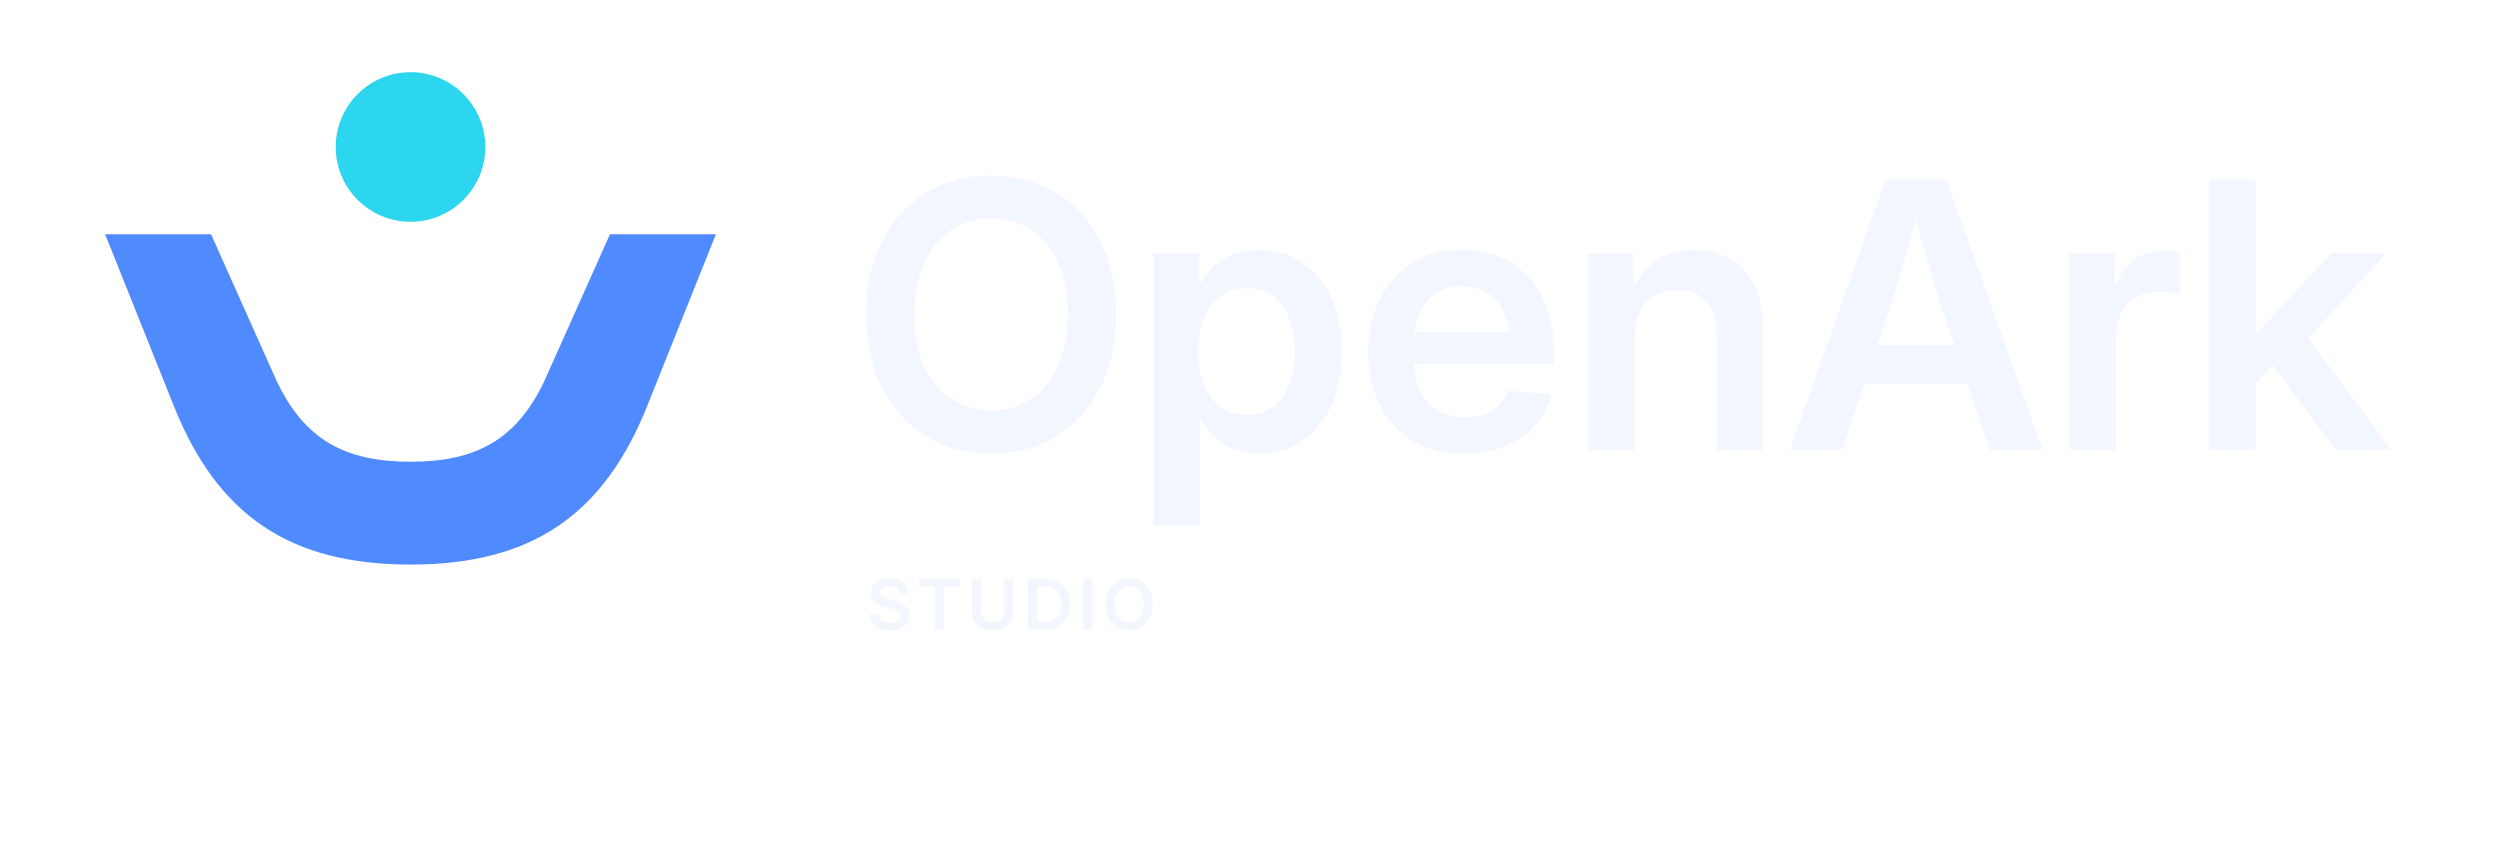
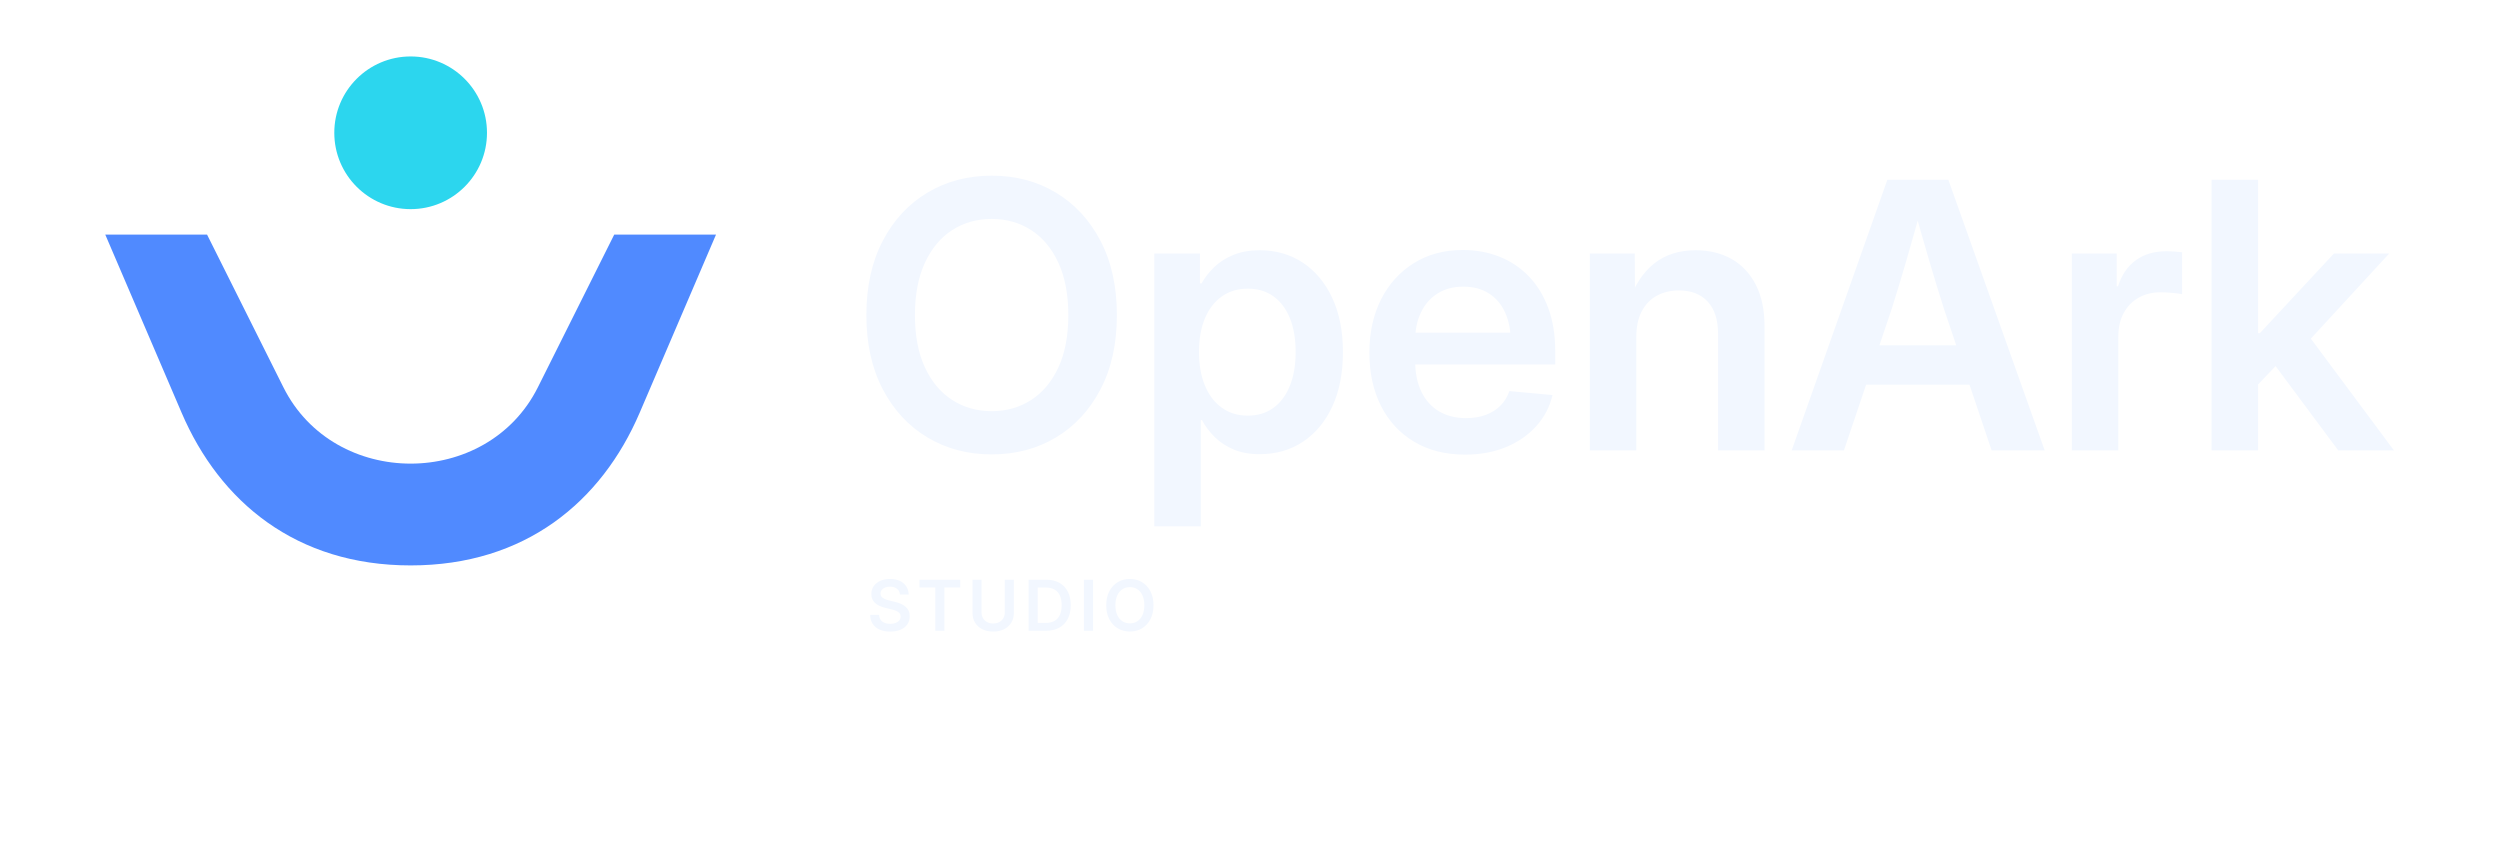
- <svg xmlns="http://www.w3.org/2000/svg" viewBox="0 0 666 224" role="img" aria-label="OpenArkStudio">
-   <g transform="translate(3.09434 -27.26038) scale(0.8301887)">
-     <path d="M30 108H64L85 155C94 174 107 181 128 181C149 181 162 174 171 155L192 108H226L204 163C190 198 167 214 128 214C89 214 66 198 52 163Z" fill="#508AFF" />
+ <svg xmlns="http://www.w3.org/2000/svg" viewBox="0 0 665 224" role="img" aria-label="OpenArkStudio">
+   <g transform="translate(0.92308 -32.36923) scale(0.8461538)">
+     <path d="M32 112H64L88 160C96 176 112 184 128 184C144 184 160 176 168 160L192 112H224L200 168C188 196 164 216 128 216C92 216 68 196 56 168Z" fill="#508AFF" />
    <circle cx="128" cy="80" r="24" fill="#2CD6EE" />
  </g>
-   <path fill="#F2F7FF" d="M37.87 101.08Q28.23 101.08 20.6 96.52Q12.98 91.96 8.59 83.56Q4.19 75.16 4.19 63.67Q4.19 52.1 8.59 43.69Q12.98 35.28 20.6 30.72Q28.23 26.16 37.87 26.16Q47.53 26.16 55.13 30.72Q62.73 35.28 67.12 43.69Q71.52 52.1 71.52 63.67Q71.52 75.18 67.12 83.58Q62.73 91.98 55.13 96.53Q47.53 101.08 37.87 101.08ZM37.87 89.46Q43.81 89.46 48.46 86.47Q53.11 83.48 55.79 77.72Q58.47 71.95 58.47 63.67Q58.47 55.33 55.79 49.55Q53.11 43.77 48.46 40.78Q43.81 37.79 37.87 37.79Q31.94 37.79 27.27 40.78Q22.61 43.78 19.93 49.56Q17.24 55.34 17.24 63.67Q17.24 71.95 19.93 77.71Q22.61 83.47 27.27 86.46Q31.94 89.46 37.87 89.46ZM81.58 120.41L81.58 47.09L93.85 47.09L93.85 55.11L94.29 55.11Q95.62 52.71 97.74 50.69Q99.86 48.67 102.89 47.44Q105.92 46.21 109.93 46.21Q116.43 46.21 121.47 49.52Q126.5 52.84 129.39 58.98Q132.28 65.12 132.28 73.58Q132.28 82.01 129.44 88.17Q126.59 94.32 121.55 97.67Q116.5 101.02 109.87 101.02Q105.92 101.02 102.93 99.77Q99.95 98.52 97.84 96.44Q95.73 94.36 94.39 91.86L94.08 91.86L94.08 120.41ZM106.72 90.66Q110.76 90.66 113.62 88.56Q116.49 86.46 118.03 82.61Q119.57 78.77 119.57 73.55Q119.57 68.32 118.04 64.51Q116.5 60.7 113.64 58.62Q110.77 56.53 106.72 56.53Q102.64 56.53 99.69 58.65Q96.74 60.76 95.16 64.57Q93.59 68.38 93.59 73.55Q93.59 78.68 95.17 82.53Q96.75 86.39 99.71 88.52Q102.66 90.66 106.72 90.66ZM165.15 101.14Q157.21 101.14 151.42 97.68Q145.64 94.23 142.51 88.05Q139.39 81.86 139.39 73.73Q139.39 65.61 142.54 59.39Q145.7 53.18 151.36 49.66Q157.02 46.14 164.49 46.14Q169.82 46.14 174.35 47.94Q178.87 49.73 182.24 53.22Q185.6 56.7 187.47 61.75Q189.34 66.79 189.34 73.29L189.34 76.91L144.77 76.91L144.77 68.36L183.09 68.36L177.39 70.76Q177.39 66.28 175.88 62.96Q174.38 59.65 171.53 57.82Q168.69 55.99 164.63 55.99Q160.61 55.99 157.71 57.83Q154.81 59.67 153.26 62.91Q151.7 66.14 151.7 70.36L151.7 75.99Q151.7 80.75 153.35 84.2Q155 87.64 158.08 89.49Q161.16 91.33 165.38 91.33Q168.34 91.33 170.68 90.46Q173.02 89.59 174.63 87.96Q176.25 86.32 177.02 84.06L188.61 85.13Q187.5 89.89 184.24 93.49Q180.99 97.09 176.11 99.12Q171.22 101.14 165.15 101.14ZM211.13 69.59L211.13 100L198.64 100L198.64 47.09L210.72 47.09L210.8 60.38L209.02 60.38Q211.4 53.4 215.9 49.8Q220.39 46.21 227.09 46.21Q232.6 46.21 236.77 48.57Q240.93 50.94 243.27 55.51Q245.6 60.07 245.6 66.68L245.6 100L233.11 100L233.11 68.64Q233.11 63.04 230.33 60.02Q227.56 57.01 222.58 57.01Q219.29 57.01 216.7 58.4Q214.11 59.79 212.62 62.58Q211.13 65.37 211.13 69.59ZM252.9 100L278.62 27.25L295 27.25L320.9 100L306.64 100L293.83 61.97Q291.93 55.98 289.84 48.92Q287.76 41.86 285.16 32.49L288.38 32.49Q285.78 41.88 283.72 48.98Q281.66 56.07 279.78 61.97L266.94 100ZM268.05 82.34L268.05 71.77L305.76 71.77L305.76 82.34ZM328.2 100L328.2 47.09L340.26 47.09L340.26 55.91L340.61 55.91Q342.06 51.33 345.38 48.91Q348.69 46.48 353.56 46.48Q354.72 46.48 355.87 46.56Q357.03 46.64 357.84 46.75L357.84 58.02Q357.12 57.85 355.42 57.68Q353.71 57.51 351.96 57.51Q348.77 57.51 346.21 58.93Q343.64 60.34 342.17 63.02Q340.69 65.69 340.69 69.5L340.69 100ZM377.18 83.41L377.18 68.48L378.75 68.48L398.64 47.09L413.5 47.09L389.48 73.18L386.94 73.18ZM365.76 100L365.76 27.25L378.26 27.25L378.26 100ZM399.8 100L381.93 75.95L390.36 67.17L414.77 100Z" transform="translate(226.5658 20.8376) scale(0.9896376)" />
-   <path fill="#F2F7FF" d="M32.6 101.15Q23.85 101.15 17.49 98.33Q11.13 95.5 7.65 90.17Q4.18 84.83 4.04 77.31L16.78 77.31Q16.96 81.44 18.95 84.31Q20.95 87.18 24.47 88.66Q27.98 90.15 32.6 90.15Q37.05 90.15 40.38 88.85Q43.72 87.55 45.6 85.18Q47.48 82.81 47.48 79.65Q47.48 76.96 45.99 75.07Q44.5 73.19 41.54 71.83Q38.58 70.47 34.13 69.42L26.11 67.48Q16 65.07 10.86 60.24Q5.72 55.41 5.72 47.73Q5.72 41.24 9.12 36.39Q12.52 31.55 18.54 28.85Q24.56 26.16 32.4 26.16Q40.37 26.16 46.26 28.91Q52.15 31.67 55.45 36.65Q58.76 41.64 58.94 48.36L46.5 48.36Q46.08 43.08 42.26 40.12Q38.45 37.16 32.29 37.16Q28.24 37.16 25.19 38.42Q22.14 39.69 20.45 41.92Q18.76 44.15 18.76 47.03Q18.76 49.75 20.34 51.61Q21.91 53.46 24.81 54.74Q27.7 56.01 31.62 56.94L38.75 58.66Q43.69 59.79 47.68 61.53Q51.67 63.28 54.51 65.76Q57.36 68.24 58.88 71.58Q60.4 74.92 60.4 79.25Q60.4 85.86 57.06 90.79Q53.71 95.73 47.48 98.44Q41.25 101.15 32.6 101.15ZM74.3 38.34L74.3 27.25L132.36 27.25L132.36 38.34L109.85 38.34L109.85 100L96.87 100L96.87 38.34ZM179.33 101.13Q170.45 101.13 163.82 97.77Q157.19 94.42 153.53 88.48Q149.88 82.55 149.88 74.81L149.88 27.25L162.74 27.25L162.74 73.76Q162.74 78.36 164.78 81.94Q166.82 85.51 170.54 87.56Q174.26 89.61 179.34 89.61Q184.42 89.61 188.13 87.56Q191.85 85.51 193.87 81.94Q195.9 78.37 195.9 73.76L195.9 27.25L208.77 27.25L208.77 74.81Q208.77 82.56 205.11 88.49Q201.45 94.43 194.84 97.78Q188.22 101.13 179.33 101.13ZM254.44 100L236.05 100L236.05 88.84L253.75 88.84Q261.53 88.84 266.67 85.95Q271.82 83.05 274.36 77.4Q276.9 71.75 276.9 63.55Q276.9 55.38 274.37 49.78Q271.83 44.17 266.77 41.29Q261.72 38.4 254.13 38.4L235.7 38.4L235.7 27.25L254.95 27.25Q265.78 27.25 273.6 31.62Q281.42 36 285.64 44.15Q289.86 52.29 289.86 63.55Q289.86 74.85 285.63 83.02Q281.4 91.19 273.48 95.59Q265.57 100 254.44 100ZM242.81 27.25L242.81 100L229.83 100L229.83 27.25ZM321.63 27.25L321.63 100L308.65 100L308.65 27.25ZM374.1 101.08Q364.46 101.08 356.84 96.52Q349.21 91.96 344.82 83.56Q340.43 75.16 340.43 63.67Q340.43 52.1 344.82 43.69Q349.21 35.28 356.84 30.72Q364.46 26.16 374.1 26.16Q383.76 26.16 391.36 30.72Q398.96 35.28 403.36 43.69Q407.75 52.1 407.75 63.67Q407.75 75.18 403.36 83.58Q398.96 91.98 391.36 96.53Q383.76 101.08 374.1 101.08ZM374.1 89.46Q380.04 89.46 384.7 86.47Q389.35 83.48 392.03 77.72Q394.7 71.95 394.7 63.67Q394.7 55.33 392.03 49.55Q389.35 43.77 384.7 40.78Q380.04 37.79 374.1 37.79Q368.17 37.79 363.51 40.78Q358.85 43.78 356.16 49.56Q353.48 55.34 353.48 63.67Q353.48 71.95 356.16 77.71Q358.85 83.47 363.51 86.46Q368.17 89.46 374.1 89.46Z" transform="translate(230.9621 149.116) scale(0.1866876)" />
+   <path fill="#F2F7FF" d="M37.87 101.08Q28.23 101.08 20.6 96.52Q12.98 91.96 8.59 83.56Q4.19 75.16 4.19 63.67Q4.19 52.1 8.59 43.69Q12.98 35.28 20.6 30.72Q28.23 26.16 37.87 26.16Q47.53 26.16 55.13 30.72Q62.73 35.28 67.12 43.69Q71.52 52.1 71.52 63.67Q71.52 75.18 67.12 83.58Q62.73 91.98 55.13 96.53Q47.53 101.08 37.87 101.08ZM37.87 89.46Q43.81 89.46 48.46 86.47Q53.11 83.48 55.79 77.72Q58.47 71.95 58.47 63.67Q58.47 55.33 55.79 49.55Q53.11 43.77 48.46 40.78Q43.81 37.79 37.87 37.79Q31.94 37.79 27.27 40.78Q22.61 43.78 19.93 49.56Q17.24 55.34 17.24 63.67Q17.24 71.95 19.93 77.71Q22.61 83.47 27.27 86.46Q31.94 89.46 37.87 89.46ZM81.58 120.41L81.58 47.09L93.85 47.09L93.85 55.11L94.29 55.11Q95.62 52.71 97.74 50.69Q99.86 48.67 102.89 47.44Q105.92 46.21 109.93 46.21Q116.43 46.21 121.47 49.52Q126.5 52.84 129.39 58.98Q132.28 65.12 132.28 73.58Q132.28 82.01 129.44 88.17Q126.59 94.32 121.55 97.67Q116.5 101.02 109.87 101.02Q105.92 101.02 102.93 99.77Q99.95 98.52 97.84 96.44Q95.73 94.36 94.39 91.86L94.08 91.86L94.08 120.41ZM106.72 90.66Q110.76 90.66 113.62 88.56Q116.49 86.46 118.03 82.61Q119.57 78.77 119.57 73.55Q119.57 68.32 118.04 64.51Q116.5 60.7 113.64 58.62Q110.77 56.53 106.72 56.53Q102.64 56.53 99.69 58.65Q96.74 60.76 95.16 64.57Q93.59 68.38 93.59 73.55Q93.59 78.68 95.17 82.53Q96.75 86.39 99.71 88.52Q102.66 90.66 106.72 90.66ZM165.15 101.14Q157.21 101.14 151.42 97.68Q145.64 94.23 142.51 88.05Q139.39 81.86 139.39 73.73Q139.39 65.61 142.54 59.39Q145.7 53.18 151.36 49.66Q157.02 46.14 164.49 46.14Q169.82 46.14 174.35 47.94Q178.87 49.73 182.24 53.22Q185.6 56.7 187.47 61.75Q189.34 66.79 189.34 73.29L189.34 76.91L144.77 76.91L144.77 68.36L183.09 68.36L177.39 70.76Q177.39 66.28 175.88 62.96Q174.38 59.65 171.53 57.82Q168.69 55.99 164.63 55.99Q160.61 55.99 157.71 57.83Q154.81 59.67 153.26 62.91Q151.7 66.14 151.7 70.36L151.7 75.99Q151.7 80.75 153.35 84.2Q155 87.64 158.08 89.49Q161.16 91.33 165.38 91.33Q168.34 91.33 170.68 90.46Q173.02 89.59 174.63 87.96Q176.25 86.32 177.02 84.06L188.61 85.13Q187.5 89.89 184.24 93.49Q180.99 97.09 176.11 99.12Q171.22 101.14 165.15 101.14ZM211.13 69.59L211.13 100L198.64 100L198.64 47.09L210.72 47.09L210.8 60.38L209.02 60.38Q211.4 53.4 215.9 49.8Q220.39 46.21 227.09 46.21Q232.6 46.21 236.77 48.57Q240.93 50.94 243.27 55.51Q245.6 60.07 245.6 66.68L245.6 100L233.11 100L233.11 68.64Q233.11 63.04 230.33 60.02Q227.56 57.01 222.58 57.01Q219.29 57.01 216.7 58.4Q214.11 59.79 212.62 62.58Q211.13 65.37 211.13 69.59ZM252.9 100L278.62 27.25L295 27.25L320.9 100L306.64 100L293.83 61.97Q291.93 55.98 289.84 48.92Q287.76 41.86 285.16 32.49L288.38 32.49Q285.78 41.88 283.72 48.98Q281.66 56.07 279.78 61.97L266.94 100ZM268.05 82.34L268.05 71.77L305.76 71.77L305.76 82.34ZM328.2 100L328.2 47.09L340.26 47.09L340.26 55.91L340.61 55.91Q342.06 51.33 345.38 48.91Q348.69 46.48 353.56 46.48Q354.72 46.48 355.87 46.56Q357.03 46.64 357.84 46.75L357.84 58.02Q357.12 57.85 355.42 57.68Q353.71 57.51 351.96 57.51Q348.77 57.51 346.21 58.93Q343.64 60.34 342.17 63.02Q340.69 65.69 340.69 69.5L340.69 100ZM377.18 83.41L377.18 68.48L378.75 68.48L398.64 47.09L413.5 47.09L389.48 73.18L386.94 73.18ZM365.76 100L365.76 27.25L378.26 27.25L378.26 100ZM399.8 100L381.93 75.95L390.36 67.17L414.77 100Z" transform="translate(226.3104 20.83758) scale(0.9896376)" />
+   <path fill="#F2F7FF" d="M32.6 101.15Q23.85 101.15 17.49 98.33Q11.13 95.5 7.65 90.17Q4.18 84.83 4.04 77.31L16.78 77.31Q16.96 81.44 18.95 84.31Q20.95 87.18 24.47 88.66Q27.98 90.15 32.6 90.15Q37.05 90.15 40.38 88.85Q43.72 87.55 45.6 85.18Q47.48 82.81 47.48 79.65Q47.48 76.96 45.99 75.07Q44.5 73.19 41.54 71.83Q38.58 70.47 34.13 69.42L26.11 67.48Q16 65.07 10.86 60.24Q5.72 55.41 5.72 47.73Q5.72 41.24 9.12 36.39Q12.52 31.55 18.54 28.85Q24.56 26.16 32.4 26.16Q40.37 26.16 46.26 28.91Q52.15 31.67 55.45 36.65Q58.76 41.64 58.94 48.36L46.5 48.36Q46.08 43.08 42.26 40.12Q38.45 37.16 32.29 37.16Q28.24 37.16 25.19 38.42Q22.14 39.69 20.45 41.92Q18.76 44.15 18.76 47.03Q18.76 49.75 20.34 51.61Q21.91 53.46 24.81 54.74Q27.7 56.01 31.62 56.94L38.75 58.66Q43.69 59.79 47.68 61.53Q51.67 63.28 54.51 65.76Q57.36 68.24 58.88 71.58Q60.4 74.92 60.4 79.25Q60.4 85.86 57.06 90.79Q53.71 95.73 47.48 98.44Q41.25 101.15 32.6 101.15ZM74.3 38.34L74.3 27.25L132.36 27.25L132.36 38.34L109.85 38.34L109.85 100L96.87 100L96.87 38.34ZM179.33 101.13Q170.45 101.13 163.82 97.77Q157.19 94.42 153.53 88.48Q149.88 82.55 149.88 74.81L149.88 27.25L162.74 27.25L162.74 73.76Q162.74 78.36 164.78 81.94Q166.82 85.51 170.54 87.56Q174.26 89.61 179.34 89.61Q184.42 89.61 188.13 87.56Q191.85 85.51 193.87 81.94Q195.9 78.37 195.9 73.76L195.9 27.25L208.77 27.25L208.77 74.81Q208.77 82.56 205.11 88.49Q201.45 94.43 194.84 97.78Q188.22 101.13 179.33 101.13ZM254.44 100L236.05 100L236.05 88.84L253.75 88.84Q261.53 88.84 266.67 85.95Q271.82 83.05 274.36 77.4Q276.9 71.75 276.9 63.55Q276.9 55.38 274.37 49.78Q271.83 44.17 266.77 41.29Q261.72 38.4 254.13 38.4L235.7 38.4L235.7 27.25L254.95 27.25Q265.78 27.25 273.6 31.62Q281.42 36 285.64 44.15Q289.86 52.29 289.86 63.55Q289.86 74.85 285.63 83.02Q281.4 91.19 273.48 95.59Q265.57 100 254.44 100ZM242.81 27.25L242.81 100L229.83 100L229.83 27.25ZM321.63 27.25L321.63 100L308.65 100L308.65 27.25ZM374.1 101.08Q364.46 101.08 356.84 96.52Q349.21 91.96 344.82 83.56Q340.43 75.16 340.43 63.67Q340.43 52.1 344.82 43.69Q349.21 35.28 356.84 30.72Q364.46 26.16 374.1 26.16Q383.76 26.16 391.36 30.72Q398.96 35.28 403.36 43.69Q407.75 52.1 407.75 63.67Q407.75 75.18 403.36 83.58Q398.96 91.98 391.36 96.53Q383.76 101.08 374.1 101.08ZM374.1 89.46Q380.04 89.46 384.7 86.47Q389.35 83.48 392.03 77.72Q394.7 71.95 394.7 63.67Q394.7 55.33 392.03 49.55Q389.35 43.77 384.7 40.78Q380.04 37.79 374.1 37.79Q368.17 37.79 363.51 40.78Q358.85 43.78 356.16 49.56Q353.48 55.34 353.48 63.67Q353.48 71.95 356.16 77.71Q358.85 83.47 363.51 86.46Q368.17 89.46 374.1 89.46Z" transform="translate(230.7066 149.116) scale(0.1866876)" />
</svg>
